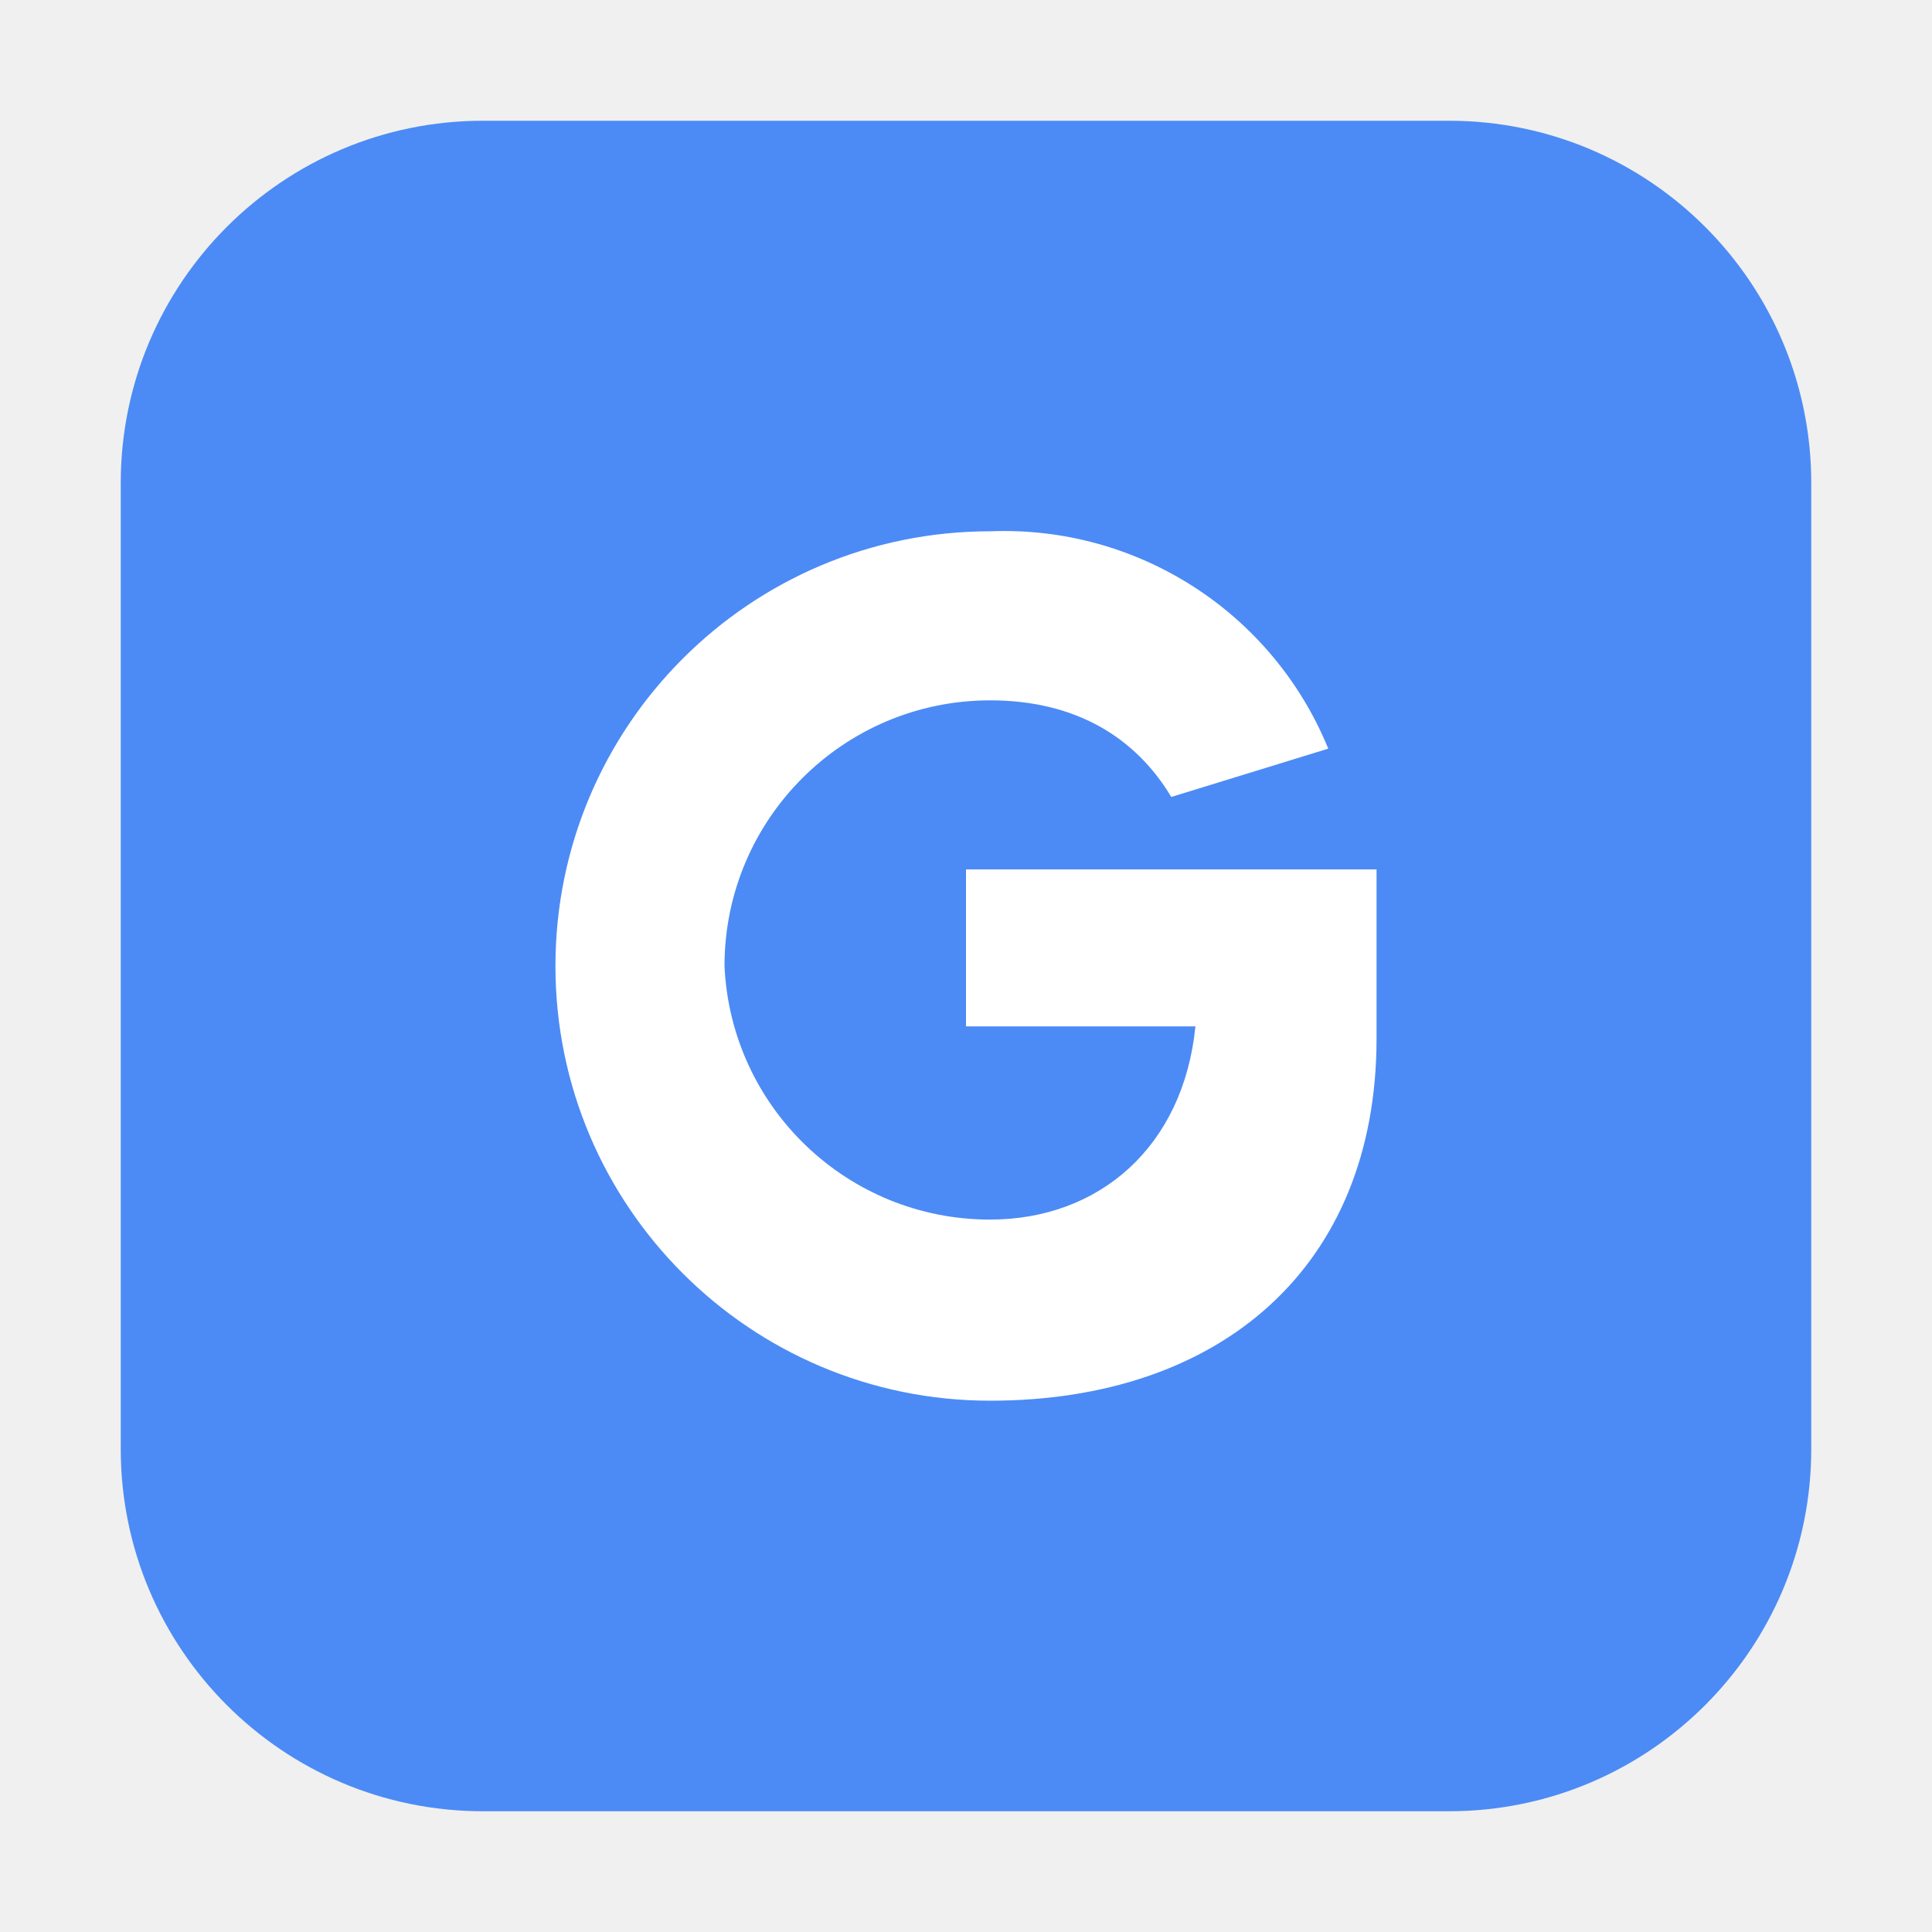
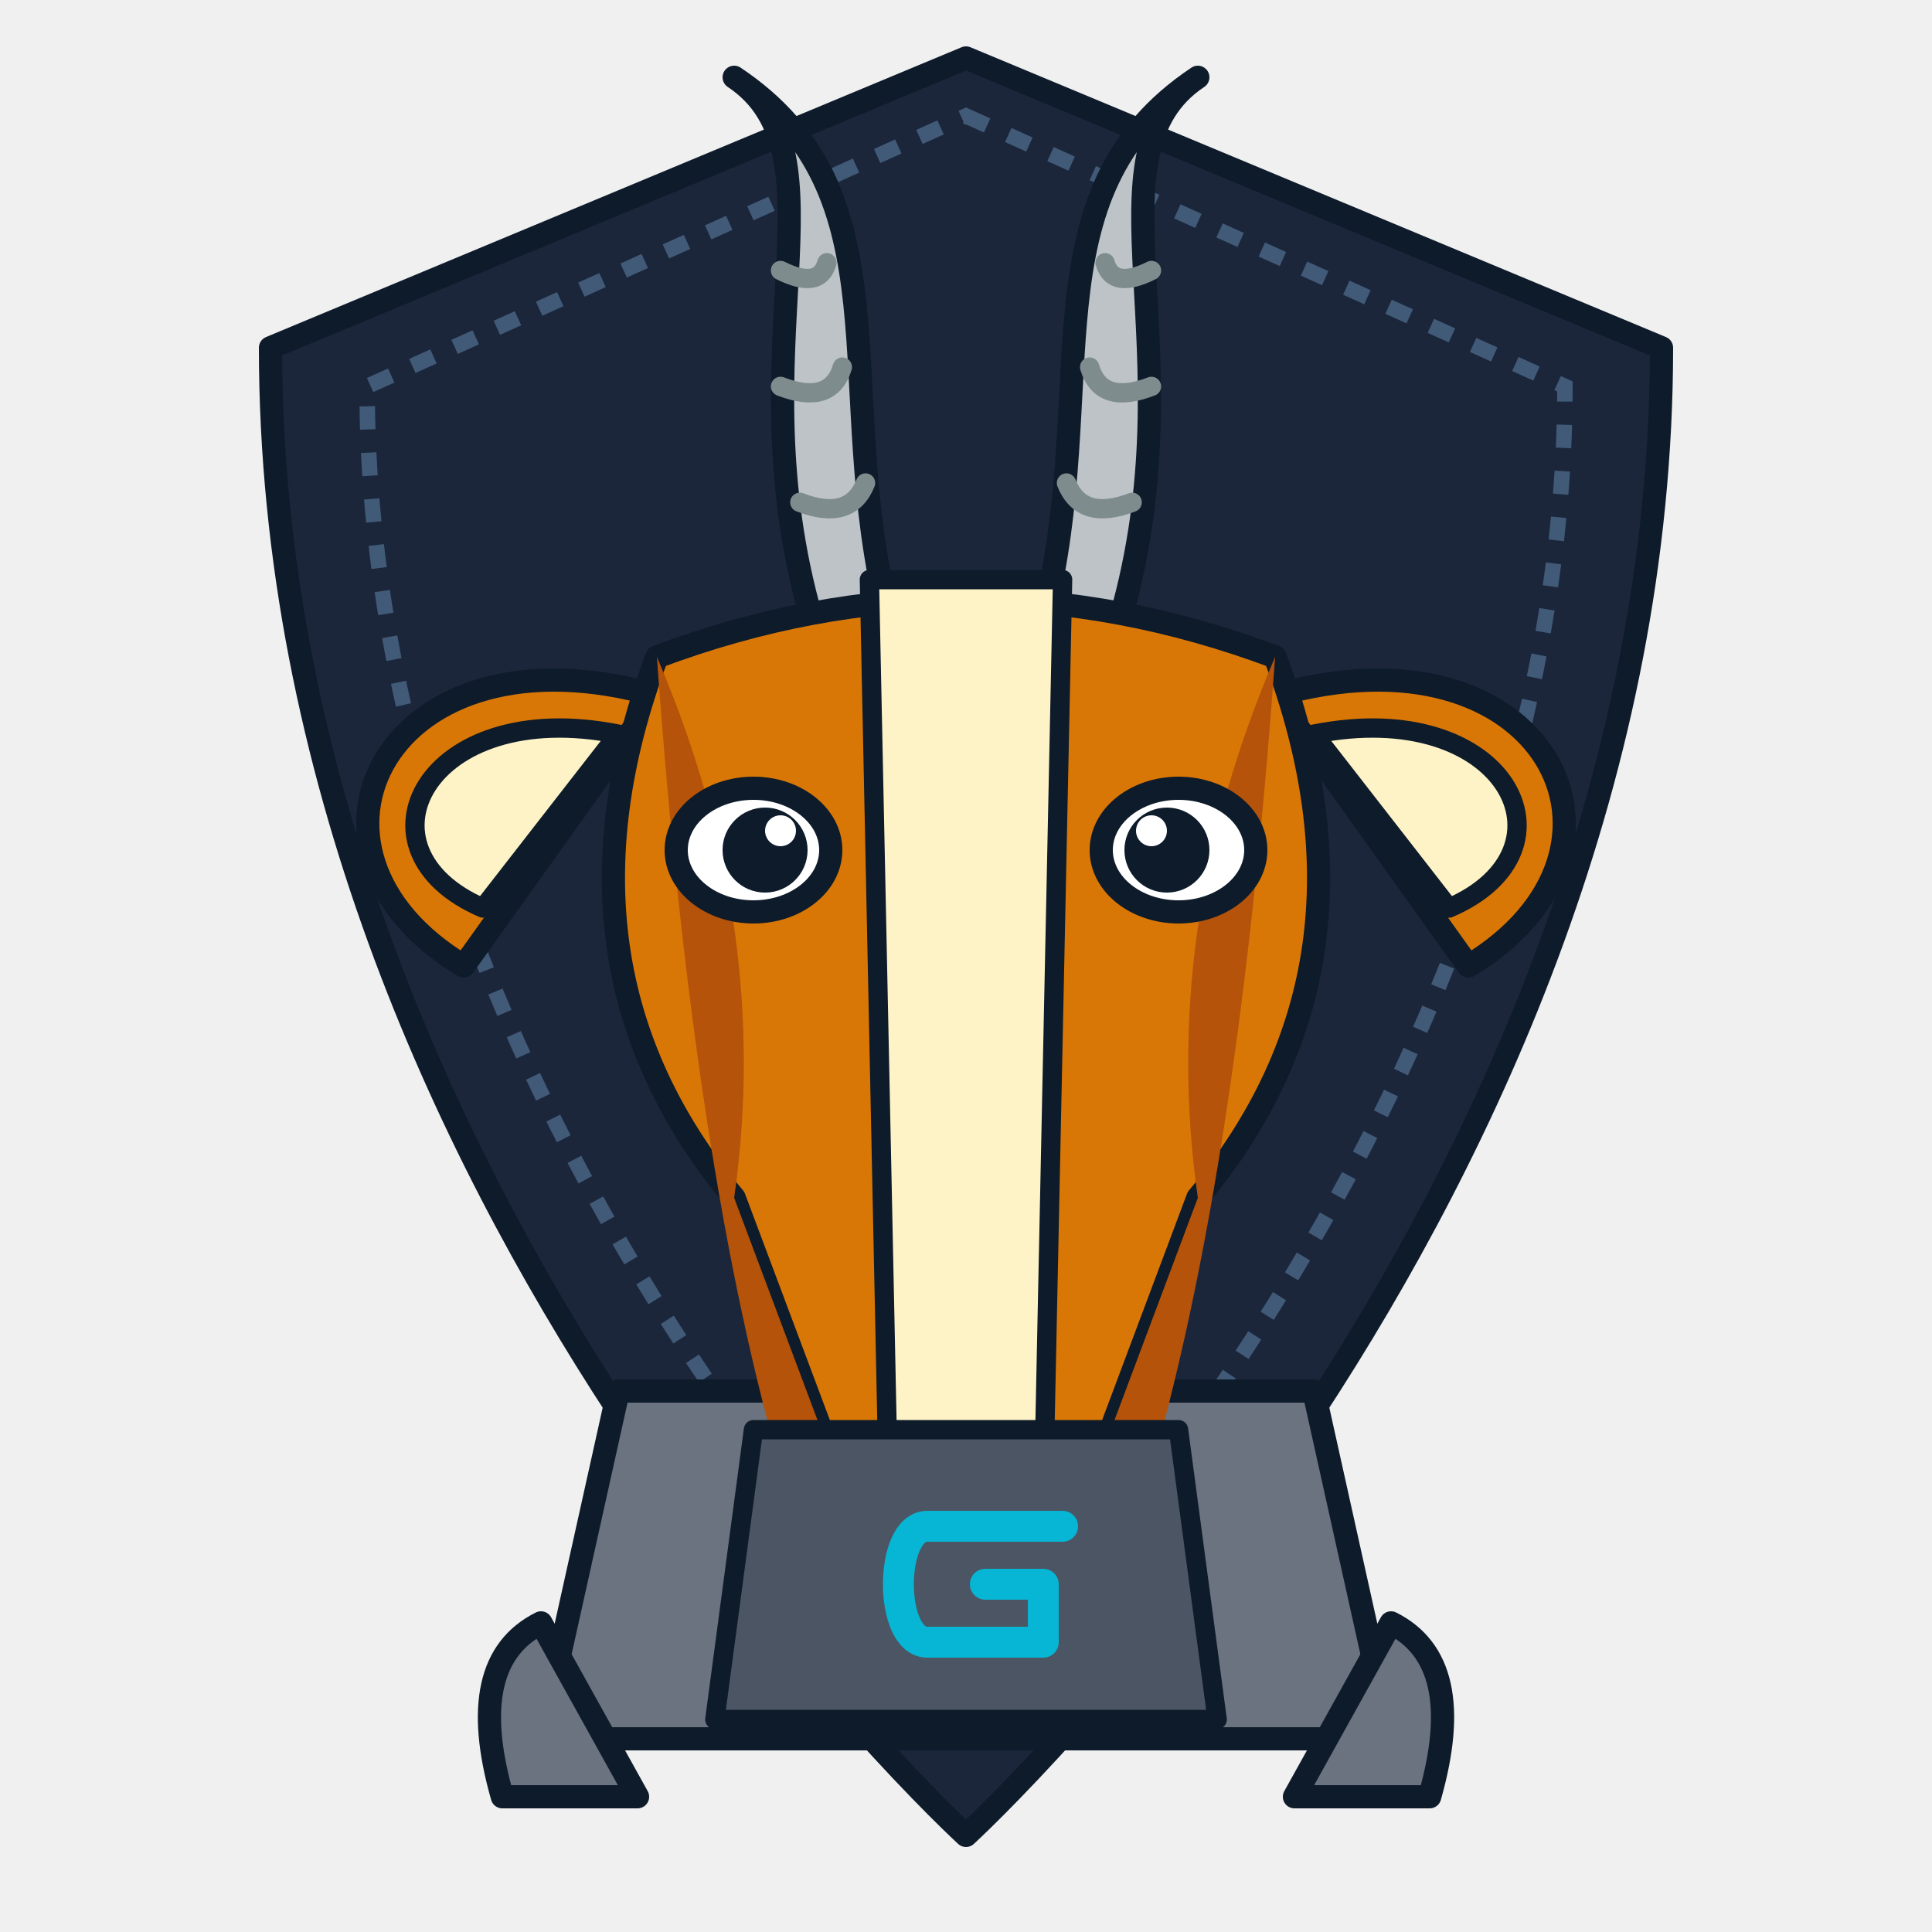
- <svg xmlns="http://www.w3.org/2000/svg" width="16" height="16" viewBox="0 0 16 16" fill="none">
-   <rect x="1" y="1" width="14" height="14" rx="3" fill="#4C8BF5" />
-   <path d="M11 6.2A2.9 2.9 0 0 0 8.2 4.4 3.6 3.6 0 0 0 4.6 8a3.6 3.6 0 0 0 3.6 3.6c1.9 0 3.2-1.1 3.2-3V7.2H8v1.3h1.9c-.1 1-.8 1.6-1.7 1.6A2.2 2.2 0 0 1 6 8a2.2 2.2 0 0 1 2.2-2.2c.7 0 1.2.3 1.5.8L11 6.2Z" fill="#fff" />
+ <svg xmlns="http://www.w3.org/2000/svg" viewBox="0 0 500 500" width="100%" height="100%">
+   <defs>
+     <style>
+             .bg-shield { fill: #1B263B; stroke: #0D1B2A; stroke-width: 6; stroke-linejoin: round; }
+             .shield-trim { fill: none; stroke: #415A77; stroke-width: 4; stroke-dasharray: 6,6; }
+             .gazelle-fur { fill: #D97706; stroke: #0D1B2A; stroke-width: 6; stroke-linejoin: round; }
+             .gazelle-dark-fur { fill: #B45309; }
+             .gazelle-light-fur { fill: #FEF3C7; stroke: #0D1B2A; stroke-width: 5; stroke-linejoin: round; }
+             .gazelle-horn { fill: #BDC3C7; stroke: #0D1B2A; stroke-width: 6; stroke-linejoin: round; }
+             .horn-ring { fill: none; stroke: #7F8C8D; stroke-width: 5; stroke-linecap: round; }
+             .warrior-armor { fill: #6B7280; stroke: #0D1B2A; stroke-width: 6; stroke-linejoin: round; }
+             .warrior-armor-dark { fill: #4B5563; stroke: #0D1B2A; stroke-width: 5; stroke-linejoin: round; }
+             .eye-bg { fill: #FFFFFF; stroke: #0D1B2A; stroke-width: 6; }
+             .eye-iris { fill: #0D1B2A; }
+             .eye-shine { fill: #FFFFFF; }
+             .gad-cyan { fill: none; stroke: #06B6D4; stroke-width: 8; stroke-linecap: round; stroke-linejoin: round; }
+             .gad-cyan-dot { fill: #06B6D4; }
+         </style>
+   </defs>
+   <path d="M 250,15 L 430,90 C 430,310 250,475 250,475 C 250,475 70,310 70,90 Z" class="bg-shield" />
+   <path d="M 250,30 L 405,100 C 405,290 250,440 250,440 C 250,440 95,290 95,100 Z" class="shield-trim" />
+   <path d="M 170,180 C 100,160 70,220 120,250 Z" class="gazelle-fur" />
+   <path d="M 160,190 C 110,180 90,220 125,235 Z" class="gazelle-light-fur" />
+   <path d="M 330,180 C 400,160 430,220 380,250 Z" class="gazelle-fur" />
+   <path d="M 340,190 C 390,180 410,220 375,235 Z" class="gazelle-light-fur" />
+   <path d="M 210,160 C 190,90 220,40 190,20 C 235,50 215,100 230,160 Z" class="gazelle-horn" />
+   <path d="M 207,130 Q 220,135 224,125" class="horn-ring" />
+   <path d="M 202,100 Q 215,105 218,95" class="horn-ring" />
+   <path d="M 202,70 Q 212,75 214,68" class="horn-ring" />
+   <path d="M 290,160 C 310,90 280,40 310,20 C 265,50 285,100 270,160 Z" class="gazelle-horn" />
+   <path d="M 293,130 Q 280,135 276,125" class="horn-ring" />
+   <path d="M 298,100 Q 285,105 282,95" class="horn-ring" />
+   <path d="M 298,70 Q 288,75 286,68" class="horn-ring" />
+   <path d="M 160,360 L 340,360 L 360,450 L 140,450 Z" class="warrior-armor" />
+   <path d="M 170,170 Q 250,140 330,170 Q 360,250 310,310 L 280,390 L 220,390 L 190,310 Q 140,250 170,170 Z" class="gazelle-fur" />
+   <path d="M 170,170 Q 200,240 190,310 L 220,390 L 205,390 Q 180,310 170,170 Z" class="gazelle-dark-fur" />
+   <path d="M 330,170 Q 300,240 310,310 L 280,390 L 295,390 Q 320,310 330,170 Z" class="gazelle-dark-fur" />
+   <path d="M 225,150 L 275,150 L 270,390 L 230,390 Z" class="gazelle-light-fur" />
+   <ellipse cx="195" cy="220" rx="20" ry="16" class="eye-bg" />
+   <ellipse cx="198" cy="220" rx="11" ry="11" class="eye-iris" />
+   <circle cx="202" cy="215" r="4" class="eye-shine" />
+   <ellipse cx="305" cy="220" rx="20" ry="16" class="eye-bg" />
+   <ellipse cx="302" cy="220" rx="11" ry="11" class="eye-iris" />
+   <circle cx="298" cy="215" r="4" class="eye-shine" />
+   <path d="M 235,375 L 265,375 L 250,390 Z" class="eye-iris" />
+   <path d="M 195,370 L 305,370 L 315,445 L 185,445 Z" class="warrior-armor-dark" />
+   <path d="M 275,395 L 240,395 C 230,395 230,425 240,425 L 270,425 L 270,410 L 255,410" class="gad-cyan" />
+   <circle cx="255" cy="410" r="3" class="gad-cyan-dot" />
+   <path d="M 140,420 Q 120,430 130,465 L 165,465 Z" class="warrior-armor" />
+   <path d="M 360,420 Q 380,430 370,465 L 335,465 Z" class="warrior-armor" />
</svg>
